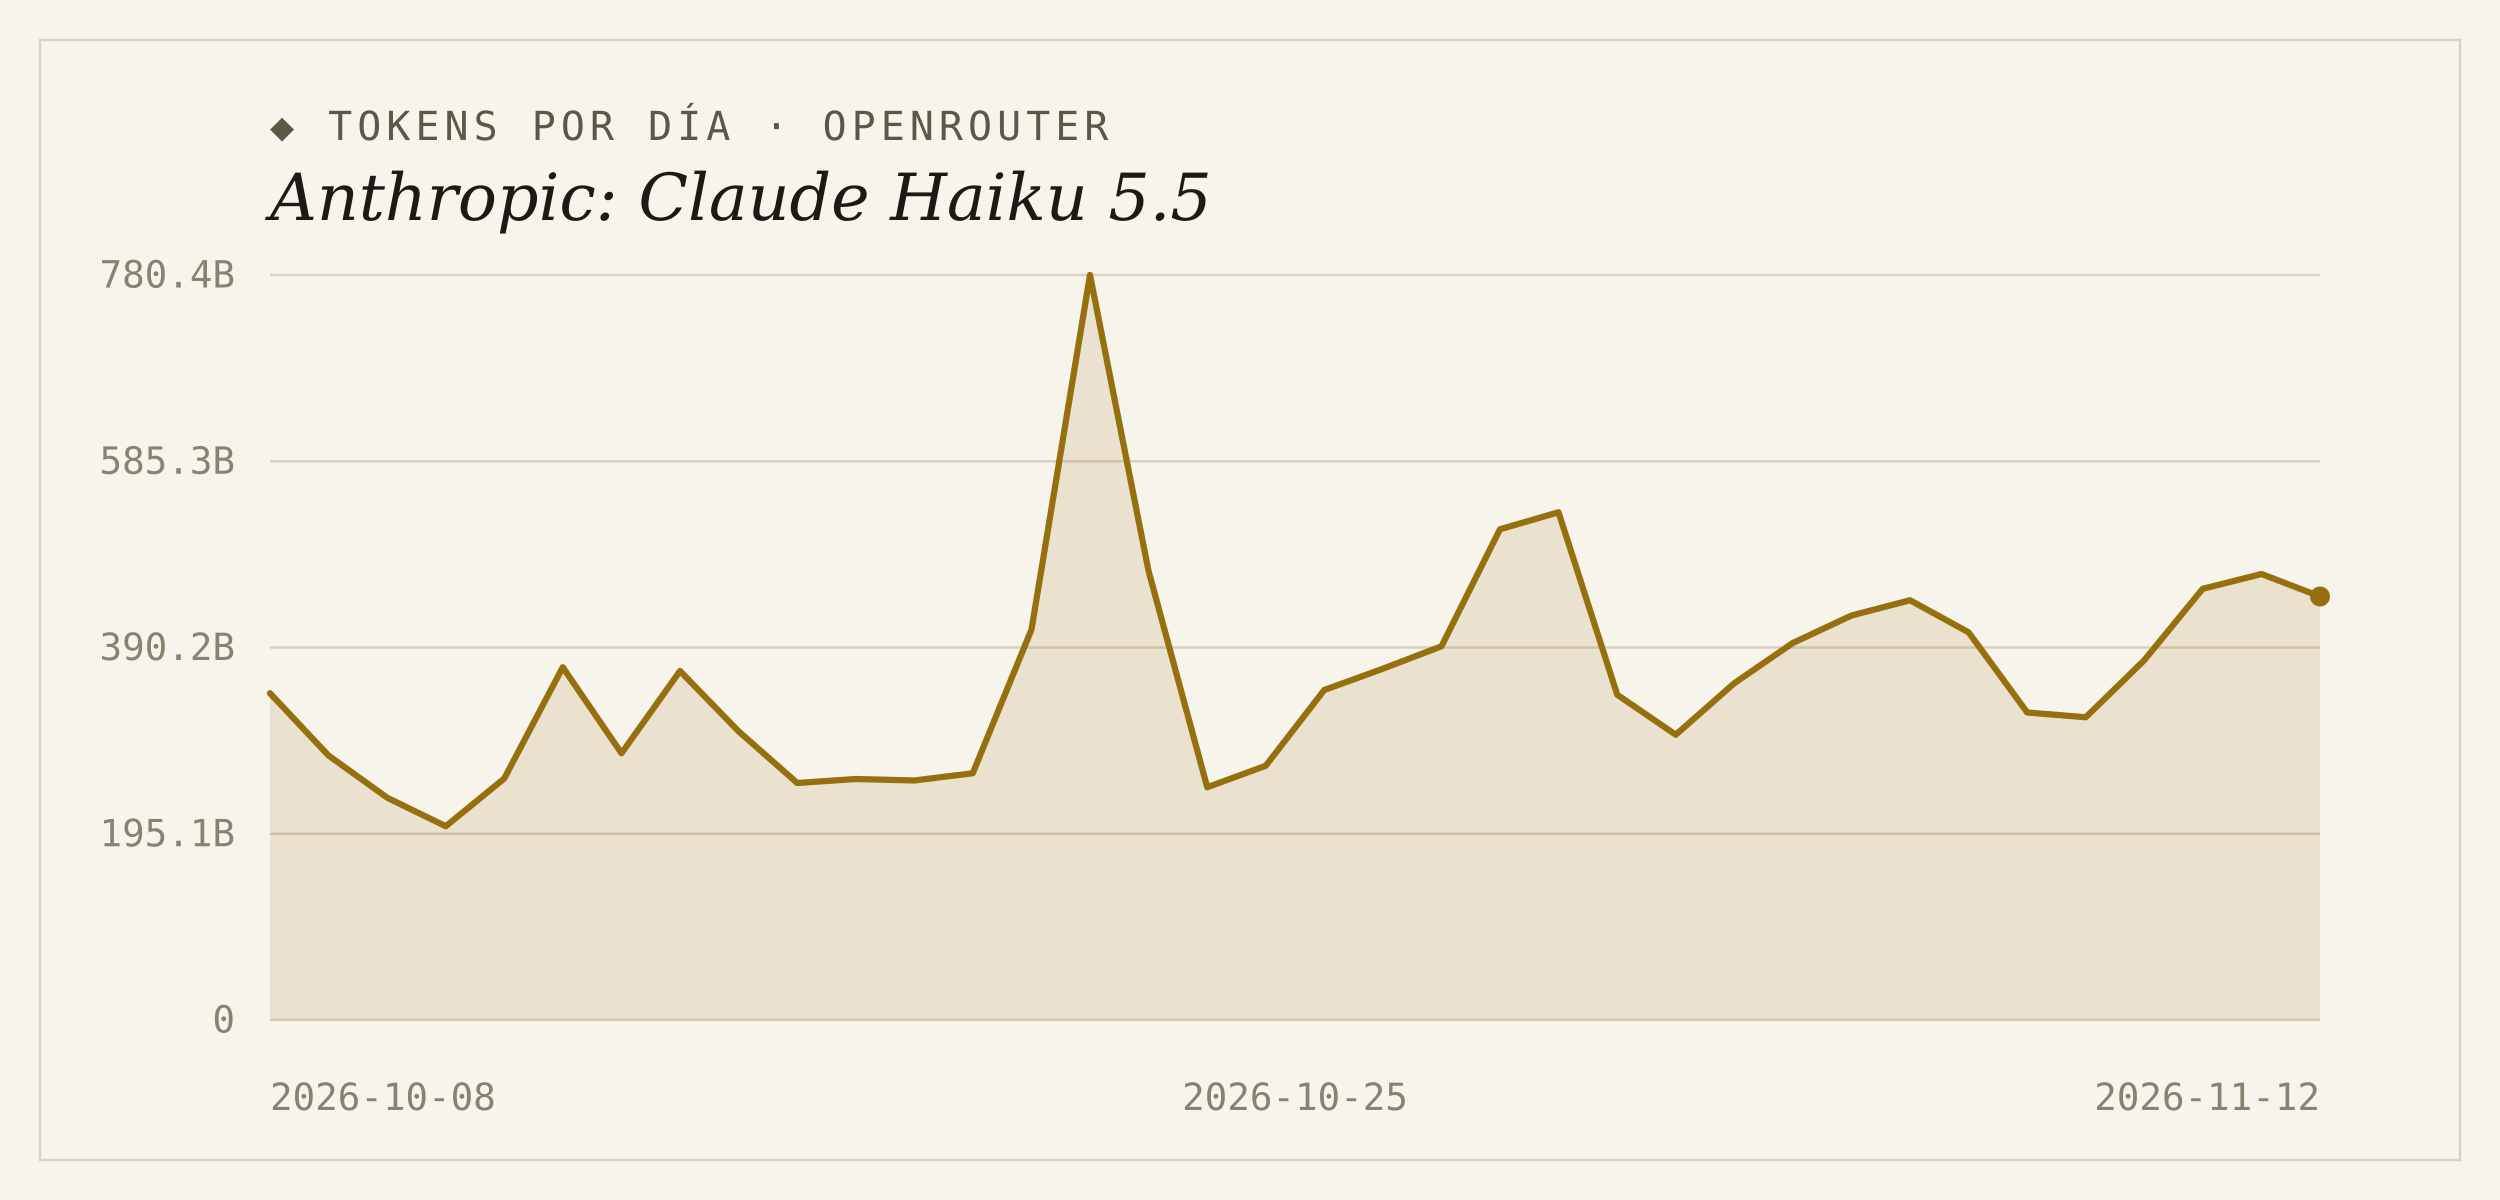
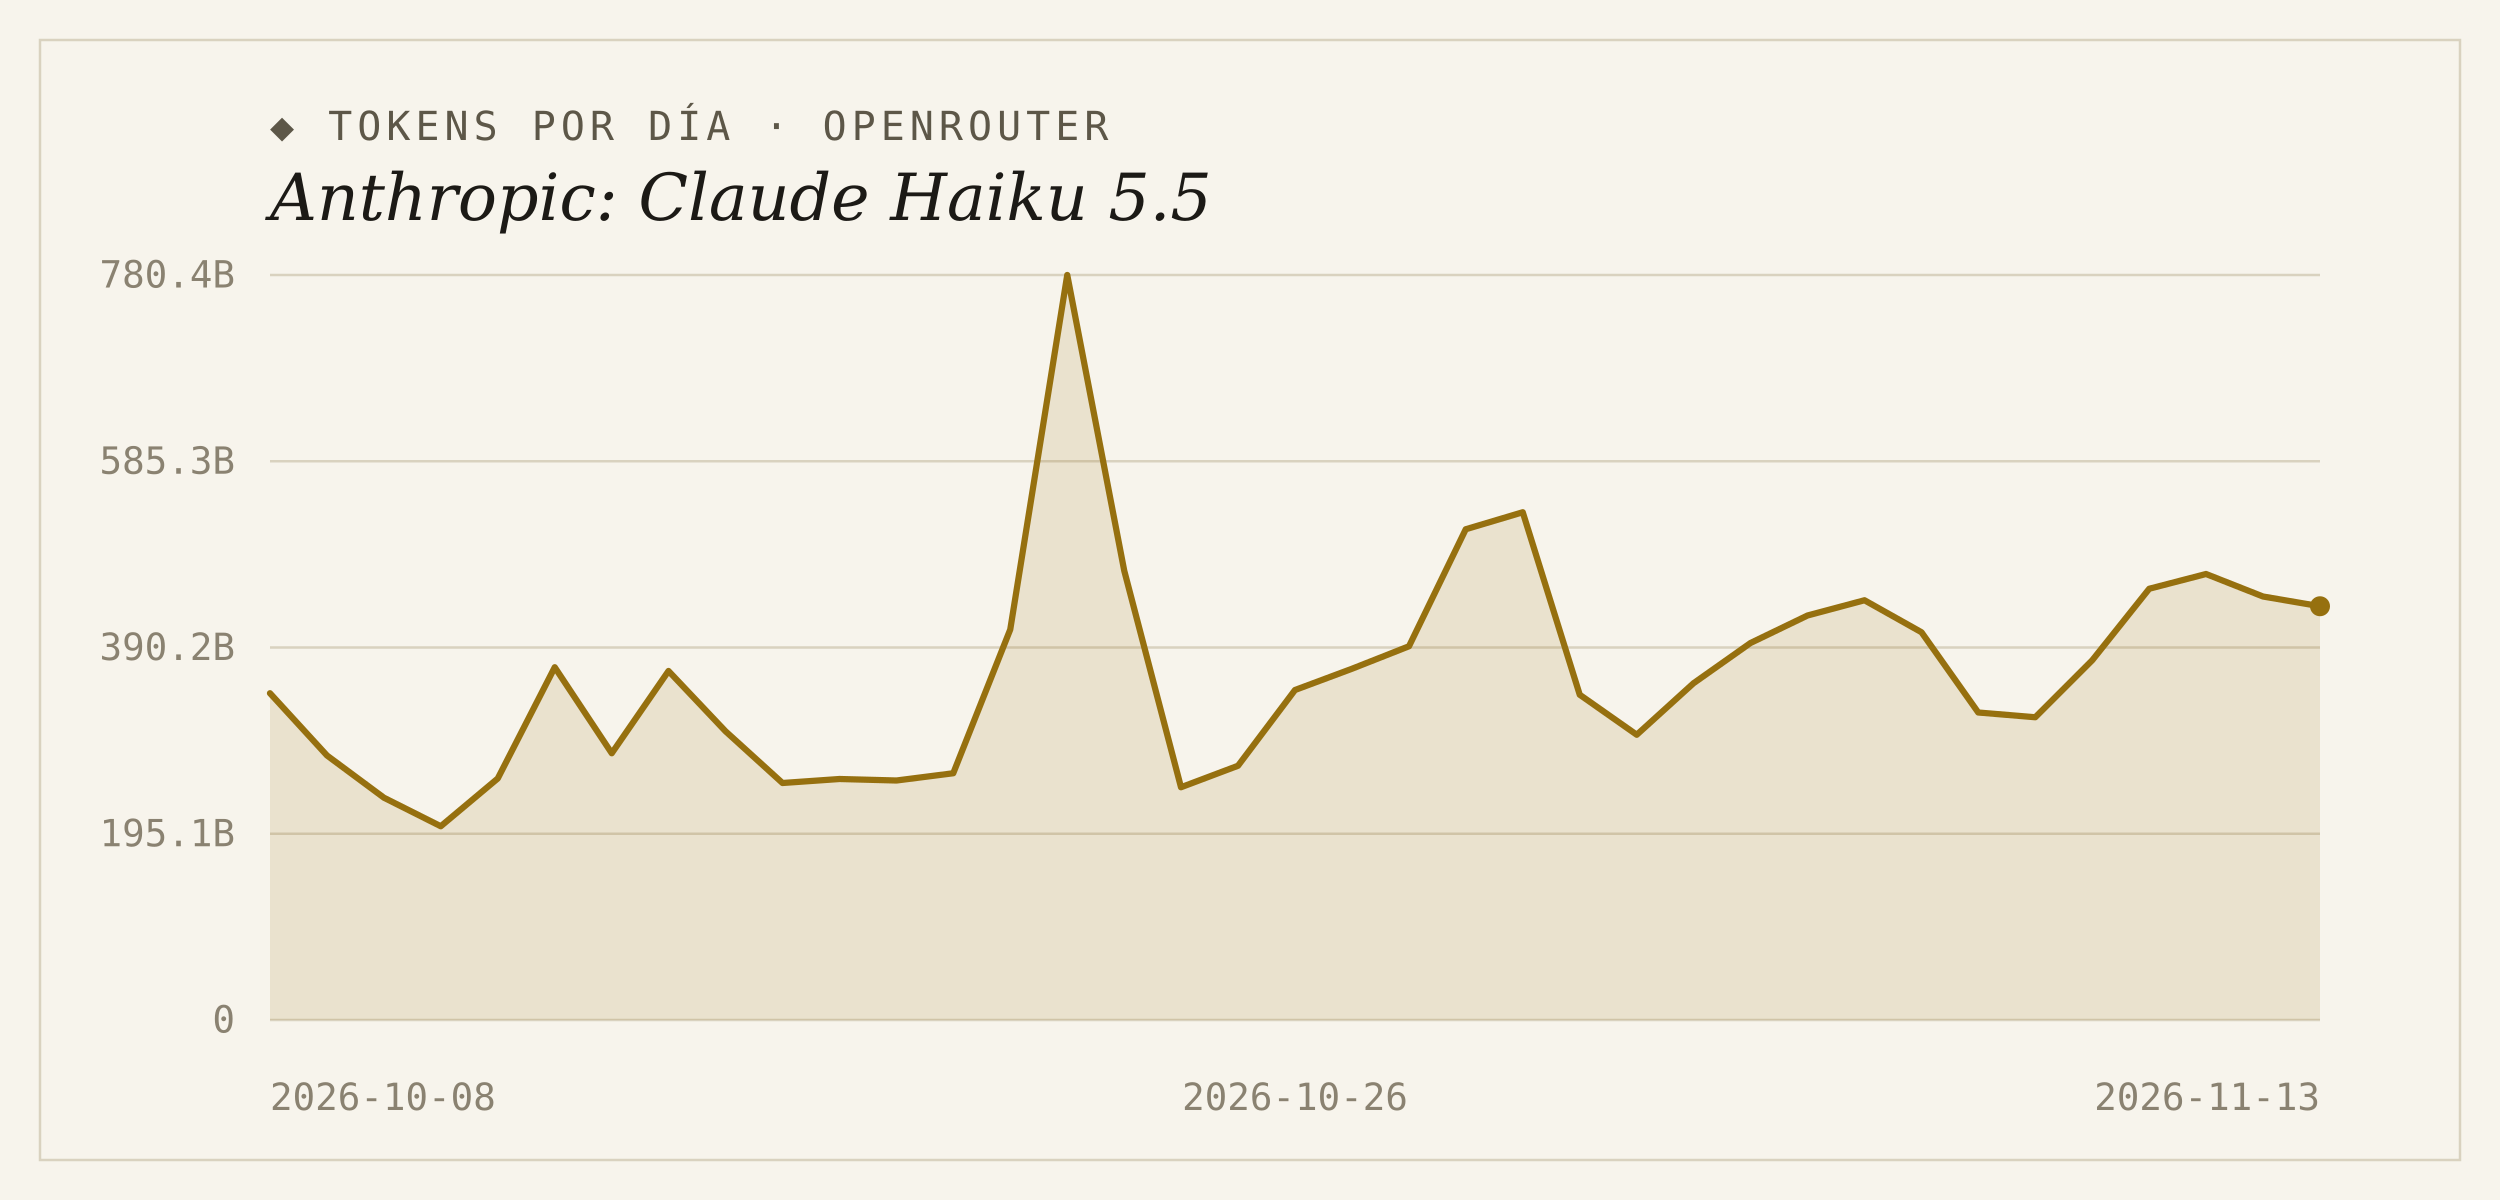
<svg xmlns="http://www.w3.org/2000/svg" width="1000" height="480" viewBox="0 0 1000 480">
  <rect width="1000" height="480" fill="#f7f4ec" />
  <rect x="16" y="16" width="968" height="448" fill="none" stroke="#d9d2bf" stroke-width="1" />
  <text x="108" y="56" font-family="'DejaVu Sans Mono', Consolas, monospace" font-size="16" letter-spacing="2" fill="#5d5748">◆ TOKENS POR DÍA · OPENROUTER</text>
  <text x="108" y="88" font-family="Georgia, 'DejaVu Serif', serif" font-size="26" font-style="italic" fill="#1c1a16">Anthropic: Claude Haiku 5.5</text>
  <line x1="108" y1="408.0" x2="928" y2="408.0" stroke="#d9d2bf" stroke-width="1" />
  <text x="94" y="413" text-anchor="end" font-family="'DejaVu Sans Mono', Consolas, monospace" font-size="15" fill="#8a8271">0</text>
  <line x1="108" y1="333.5" x2="928" y2="333.5" stroke="#d9d2bf" stroke-width="1" />
  <text x="94" y="338.5" text-anchor="end" font-family="'DejaVu Sans Mono', Consolas, monospace" font-size="15" fill="#8a8271">195.1B</text>
  <line x1="108" y1="259.0" x2="928" y2="259.0" stroke="#d9d2bf" stroke-width="1" />
  <text x="94" y="264" text-anchor="end" font-family="'DejaVu Sans Mono', Consolas, monospace" font-size="15" fill="#8a8271">390.2B</text>
  <line x1="108" y1="184.5" x2="928" y2="184.5" stroke="#d9d2bf" stroke-width="1" />
  <text x="94" y="189.5" text-anchor="end" font-family="'DejaVu Sans Mono', Consolas, monospace" font-size="15" fill="#8a8271">585.3B</text>
  <line x1="108" y1="110.0" x2="928" y2="110.0" stroke="#d9d2bf" stroke-width="1" />
  <text x="94" y="115" text-anchor="end" font-family="'DejaVu Sans Mono', Consolas, monospace" font-size="15" fill="#8a8271">780.4B</text>
-   <path d="M 108,408.0 L 108.0,277.3 L 131.4,302.2 L 154.9,319.1 L 178.3,330.5 L 201.7,311.4 L 225.1,266.9 L 248.6,301.3 L 272.0,268.4 L 295.4,292.5 L 318.9,313.2 L 342.3,311.6 L 365.7,312.2 L 389.1,309.3 L 412.6,251.8 L 436.0,110.0 L 459.4,228.3 L 482.9,314.9 L 506.3,306.3 L 529.7,276.0 L 553.1,267.5 L 576.6,258.5 L 600.0,211.7 L 623.4,204.9 L 646.9,277.9 L 670.3,293.9 L 693.7,273.3 L 717.1,257.2 L 740.6,246.2 L 764.0,240.1 L 787.4,252.9 L 810.9,285.0 L 834.3,286.9 L 857.7,264.1 L 881.1,235.5 L 904.6,229.6 L 928.0,238.6 L 928.0,408.0 Z" fill="#96700f" fill-opacity="0.14" />
-   <polyline points="108.0,277.3 131.4,302.2 154.9,319.1 178.3,330.5 201.7,311.4 225.1,266.9 248.6,301.3 272.0,268.4 295.4,292.5 318.9,313.2 342.3,311.6 365.7,312.2 389.1,309.3 412.6,251.8 436.0,110.0 459.4,228.3 482.9,314.9 506.3,306.3 529.7,276.0 553.1,267.5 576.6,258.5 600.0,211.7 623.4,204.9 646.9,277.9 670.3,293.9 693.7,273.3 717.1,257.2 740.6,246.2 764.0,240.1 787.4,252.9 810.9,285.0 834.3,286.9 857.7,264.1 881.1,235.5 904.6,229.6 928.0,238.6" fill="none" stroke="#96700f" stroke-width="2.5" stroke-linejoin="round" stroke-linecap="round" />
-   <circle cx="928.0" cy="238.6" r="4" fill="#96700f" />
+   <path d="M 108,408.0 L 108.0,277.3 L 130.8,302.2 L 153.6,319.1 L 176.3,330.5 L 199.1,311.4 L 221.9,266.9 L 244.7,301.3 L 267.4,268.4 L 290.2,292.5 L 313.0,313.2 L 335.8,311.6 L 358.6,312.2 L 381.3,309.3 L 404.1,251.8 L 426.9,110.0 L 449.7,228.3 L 472.4,314.9 L 495.2,306.3 L 518.0,276.0 L 540.8,267.5 L 563.6,258.5 L 586.3,211.7 L 609.1,204.9 L 631.9,277.9 L 654.7,293.9 L 677.4,273.3 L 700.2,257.2 L 723.0,246.2 L 745.8,240.1 L 768.6,252.9 L 791.3,285.0 L 814.1,286.9 L 836.9,264.1 L 859.7,235.5 L 882.4,229.6 L 905.2,238.6 L 928.0,242.5 L 928.0,408.0 Z" fill="#96700f" fill-opacity="0.14" />
+   <polyline points="108.0,277.3 130.8,302.2 153.6,319.1 176.3,330.5 199.1,311.4 221.9,266.9 244.7,301.3 267.4,268.4 290.2,292.5 313.0,313.2 335.8,311.6 358.6,312.2 381.3,309.3 404.1,251.8 426.9,110.0 449.7,228.3 472.4,314.9 495.2,306.3 518.0,276.0 540.8,267.5 563.6,258.5 586.3,211.7 609.1,204.9 631.9,277.9 654.7,293.9 677.4,273.3 700.2,257.2 723.0,246.2 745.8,240.1 768.6,252.9 791.3,285.0 814.1,286.9 836.9,264.1 859.7,235.5 882.4,229.6 905.2,238.6 928.0,242.5" fill="none" stroke="#96700f" stroke-width="2.5" stroke-linejoin="round" stroke-linecap="round" />
+   <circle cx="928.0" cy="242.5" r="4" fill="#96700f" />
  <text x="108" y="444" text-anchor="start" font-family="'DejaVu Sans Mono', Consolas, monospace" font-size="15" fill="#8a8271">2026-10-08</text>
-   <text x="518" y="444" text-anchor="middle" font-family="'DejaVu Sans Mono', Consolas, monospace" font-size="15" fill="#8a8271">2026-10-25</text>
-   <text x="928" y="444" text-anchor="end" font-family="'DejaVu Sans Mono', Consolas, monospace" font-size="15" fill="#8a8271">2026-11-12</text>
+   <text x="518" y="444" text-anchor="middle" font-family="'DejaVu Sans Mono', Consolas, monospace" font-size="15" fill="#8a8271">2026-10-26</text>
+   <text x="928" y="444" text-anchor="end" font-family="'DejaVu Sans Mono', Consolas, monospace" font-size="15" fill="#8a8271">2026-11-13</text>
</svg>
